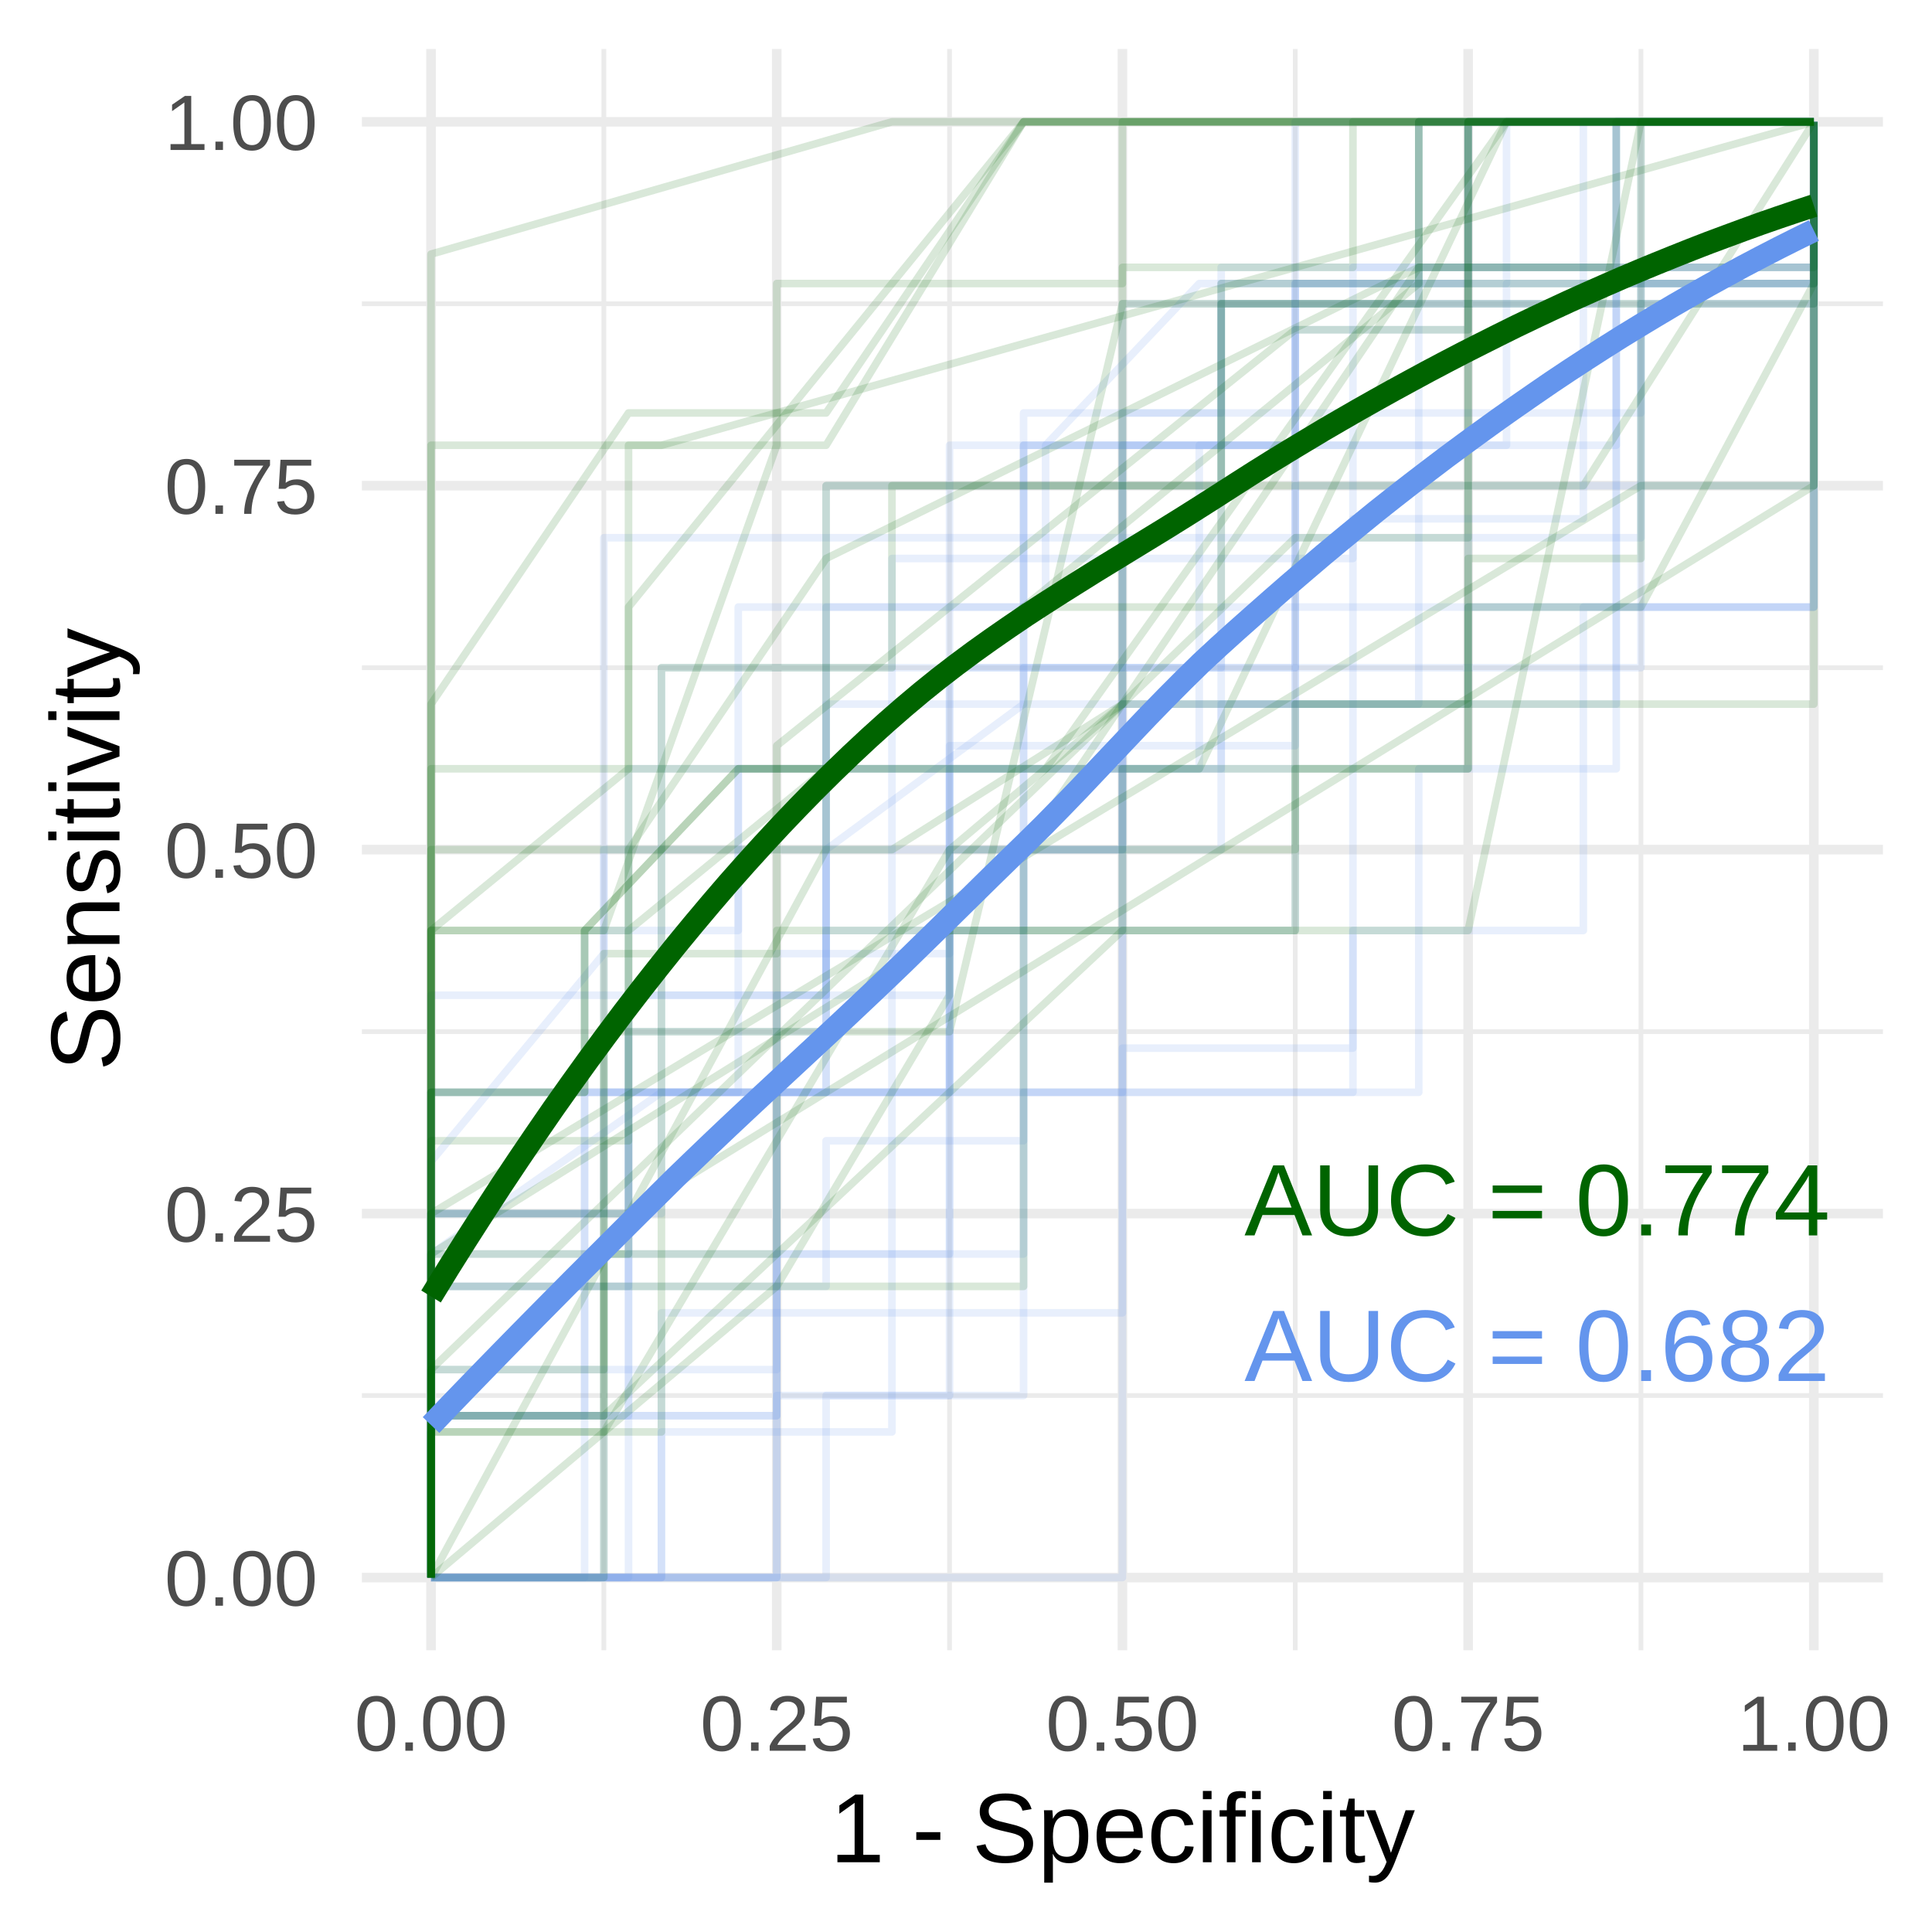
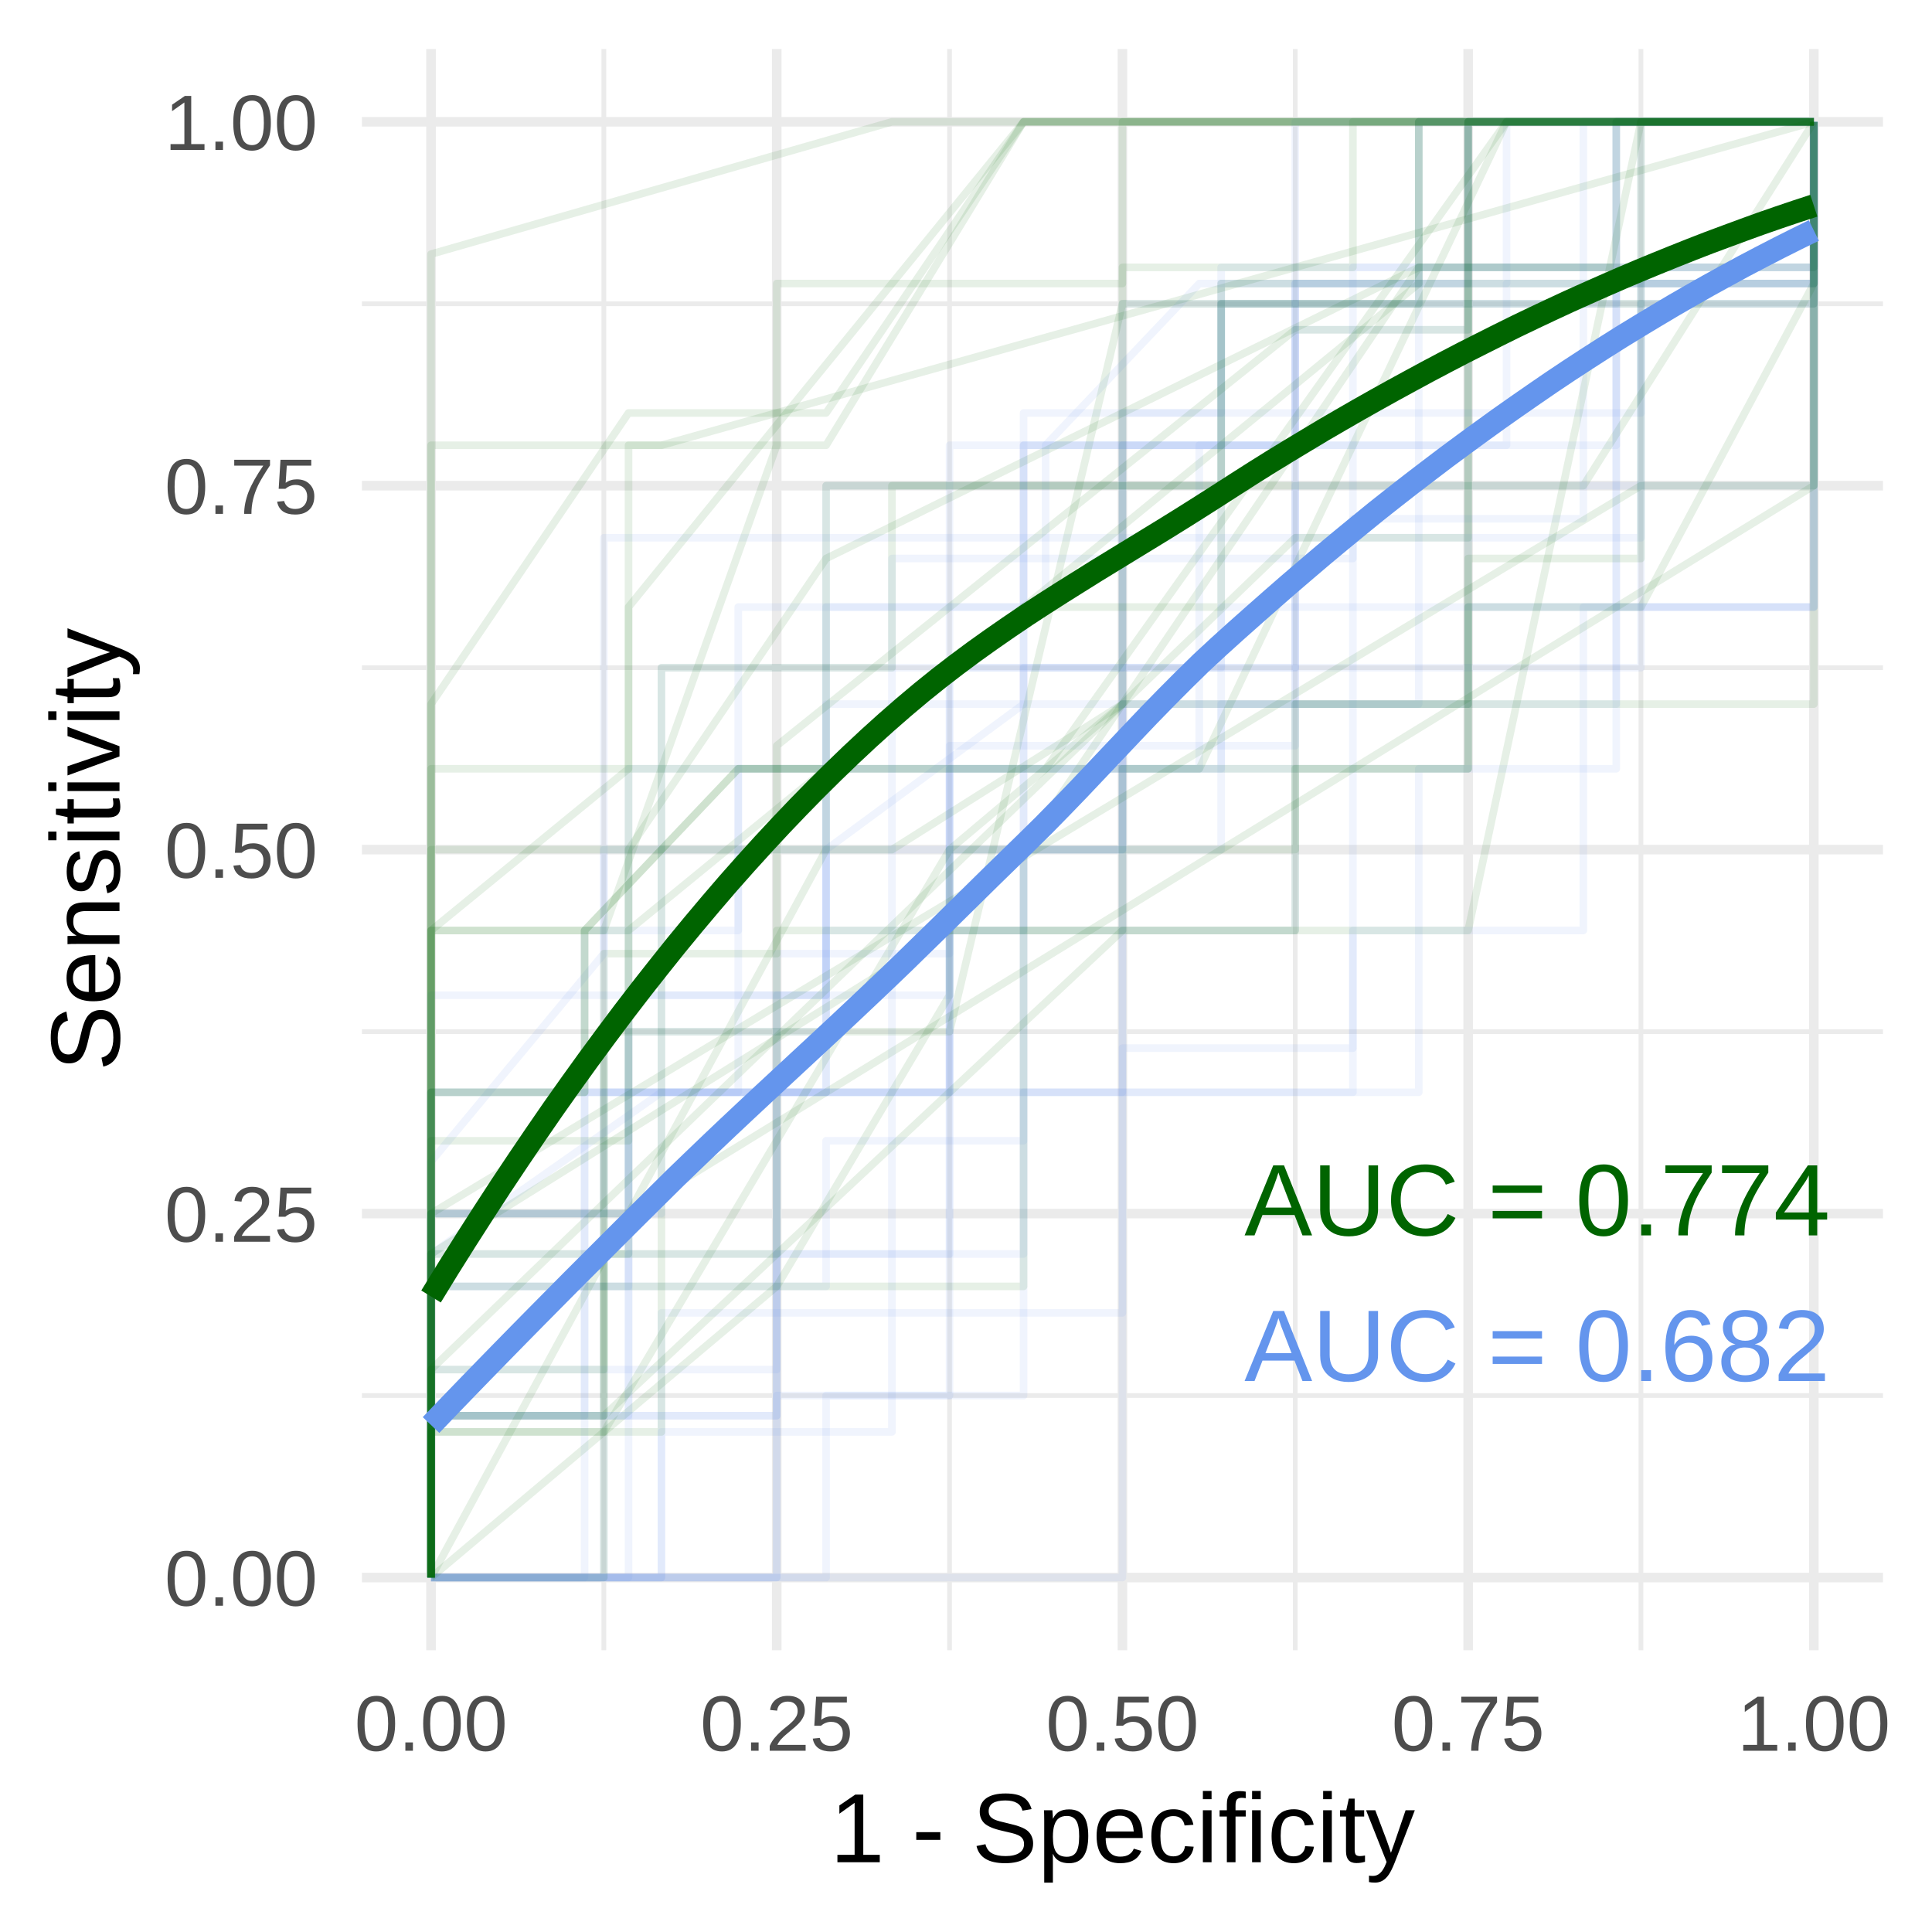
<svg xmlns="http://www.w3.org/2000/svg" width="216.00pt" height="216.00pt" viewBox="0 0 216.00 216.00">
  <g class="svglite">
    <defs>
      <style type="text/css">
    .svglite line, .svglite polyline, .svglite polygon, .svglite path, .svglite rect, .svglite circle {
      fill: none;
      stroke: #000000;
      stroke-linecap: round;
      stroke-linejoin: round;
      stroke-miterlimit: 10.00;
    }
    .svglite text {
      white-space: pre;
    }
    .svglite g.glyphgroup path {
      fill: inherit;
      stroke: none;
    }
  </style>
    </defs>
    <rect width="100%" height="100%" style="stroke: none; fill: #FFFFFF;" />
    <defs>
      <clipPath id="cpMC4wMHwyMTYuMDB8MC4wMHwyMTYuMDA=">
        <rect x="0.00" y="0.00" width="216.00" height="216.00" />
      </clipPath>
    </defs>
    <g clip-path="url(#cpMC4wMHwyMTYuMDB8MC4wMHwyMTYuMDA=)">
      <rect x="0.00" y="0.00" width="216.00" height="216.00" style="stroke-width: 1.07; stroke: none; fill: #FFFFFF;" />
    </g>
    <defs>
      <clipPath id="cpNDAuNDZ8MjEwLjUyfDUuNDh8MTg0LjUw">
        <rect x="40.46" y="5.48" width="170.07" height="179.02" />
      </clipPath>
    </defs>
    <g clip-path="url(#cpNDAuNDZ8MjEwLjUyfDUuNDh8MTg0LjUw)">
      <polyline points="40.46,156.02 210.52,156.02 " style="stroke-width: 0.53; stroke: #EBEBEB; stroke-linecap: butt;" />
      <polyline points="40.46,115.34 210.52,115.34 " style="stroke-width: 0.53; stroke: #EBEBEB; stroke-linecap: butt;" />
      <polyline points="40.46,74.65 210.52,74.65 " style="stroke-width: 0.53; stroke: #EBEBEB; stroke-linecap: butt;" />
      <polyline points="40.46,33.96 210.52,33.96 " style="stroke-width: 0.53; stroke: #EBEBEB; stroke-linecap: butt;" />
      <polyline points="67.51,184.50 67.51,5.48 " style="stroke-width: 0.53; stroke: #EBEBEB; stroke-linecap: butt;" />
      <polyline points="106.16,184.50 106.16,5.48 " style="stroke-width: 0.53; stroke: #EBEBEB; stroke-linecap: butt;" />
      <polyline points="144.81,184.50 144.81,5.48 " style="stroke-width: 0.53; stroke: #EBEBEB; stroke-linecap: butt;" />
      <polyline points="183.46,184.50 183.46,5.48 " style="stroke-width: 0.53; stroke: #EBEBEB; stroke-linecap: butt;" />
      <polyline points="40.46,176.37 210.52,176.37 " style="stroke-width: 1.07; stroke: #EBEBEB; stroke-linecap: butt;" />
      <polyline points="40.46,135.68 210.52,135.68 " style="stroke-width: 1.07; stroke: #EBEBEB; stroke-linecap: butt;" />
      <polyline points="40.46,94.99 210.52,94.99 " style="stroke-width: 1.07; stroke: #EBEBEB; stroke-linecap: butt;" />
      <polyline points="40.46,54.30 210.52,54.30 " style="stroke-width: 1.07; stroke: #EBEBEB; stroke-linecap: butt;" />
      <polyline points="40.46,13.62 210.52,13.62 " style="stroke-width: 1.07; stroke: #EBEBEB; stroke-linecap: butt;" />
      <polyline points="48.19,184.50 48.19,5.48 " style="stroke-width: 1.07; stroke: #EBEBEB; stroke-linecap: butt;" />
      <polyline points="86.84,184.50 86.84,5.48 " style="stroke-width: 1.07; stroke: #EBEBEB; stroke-linecap: butt;" />
      <polyline points="125.49,184.50 125.49,5.48 " style="stroke-width: 1.07; stroke: #EBEBEB; stroke-linecap: butt;" />
      <polyline points="164.14,184.50 164.14,5.48 " style="stroke-width: 1.07; stroke: #EBEBEB; stroke-linecap: butt;" />
      <polyline points="202.79,184.50 202.79,5.48 " style="stroke-width: 1.07; stroke: #EBEBEB; stroke-linecap: butt;" />
-       <polyline points="48.19,176.37 48.19,158.28 48.19,140.20 70.27,140.20 70.27,122.12 70.27,104.03 70.27,85.95 92.36,85.95 114.44,85.95 114.44,67.87 114.44,49.78 136.53,49.78 136.53,31.70 158.62,31.70 158.62,13.62 180.70,13.62 202.79,13.62 " style="stroke-width: 0.85; stroke: #6495ED; stroke-opacity: 0.15; stroke-linecap: butt;" />
-       <polyline points="48.19,176.37 48.19,156.02 48.19,135.68 70.27,135.68 70.27,115.34 92.36,115.34 92.36,94.99 92.36,74.65 92.36,54.30 114.44,54.30 136.53,54.30 136.53,33.96 158.62,33.96 158.62,13.62 180.70,13.62 202.79,13.62 " style="stroke-width: 0.85; stroke: #6495ED; stroke-opacity: 0.15; stroke-linecap: butt;" />
-       <polyline points="48.19,176.37 73.95,176.37 73.95,160.09 99.72,160.09 99.72,143.82 99.72,127.54 99.72,111.27 99.72,94.99 99.72,78.72 99.72,62.44 125.49,62.44 151.26,62.44 151.26,46.17 151.26,29.89 177.02,29.89 202.79,29.89 202.79,13.62 " style="stroke-width: 0.85; stroke: #6495ED; stroke-opacity: 0.15; stroke-linecap: butt;" />
-       <polyline points="48.19,176.37 65.36,176.37 65.36,158.28 65.36,140.20 65.36,122.12 65.36,104.03 82.54,104.03 82.54,85.95 99.72,85.95 116.90,85.95 134.08,85.95 134.08,67.87 134.08,49.78 151.26,49.78 168.43,49.78 168.43,31.70 185.61,31.70 202.79,31.70 202.79,13.62 " style="stroke-width: 0.85; stroke: #6495ED; stroke-opacity: 0.15; stroke-linecap: butt;" />
-       <polyline points="48.19,176.37 48.19,158.28 48.19,140.20 48.19,122.12 67.51,122.12 86.84,122.12 106.16,122.12 106.16,104.03 106.16,85.95 106.16,67.87 106.16,49.78 125.49,49.78 144.81,49.78 144.81,31.70 164.14,31.70 164.14,13.62 183.46,13.62 202.79,13.62 " style="stroke-width: 0.85; stroke: #6495ED; stroke-opacity: 0.15; stroke-linecap: butt;" />
-       <polyline points="48.19,176.37 48.19,158.28 65.36,158.28 65.36,140.20 65.36,122.12 82.54,122.12 82.54,104.03 82.54,85.95 82.54,67.87 99.72,67.87 116.90,67.87 116.90,49.78 134.08,31.70 151.26,31.70 168.43,31.70 168.43,13.62 185.61,13.62 202.79,13.62 " style="stroke-width: 0.85; stroke: #6495ED; stroke-opacity: 0.15; stroke-linecap: butt;" />
-       <polyline points="48.19,176.37 48.19,153.12 48.19,129.87 67.51,106.62 67.51,83.37 67.51,60.12 86.84,60.12 106.16,60.12 125.49,60.12 144.81,60.12 144.81,36.87 164.14,36.87 164.14,13.62 183.46,13.62 202.79,13.62 " style="stroke-width: 0.85; stroke: #6495ED; stroke-opacity: 0.15; stroke-linecap: butt;" />
-       <polyline points="48.19,176.37 48.19,153.12 67.51,153.12 86.84,153.12 86.84,129.87 86.84,106.62 106.16,106.62 106.16,83.37 125.49,83.37 144.81,83.37 144.81,60.12 164.14,60.12 183.46,60.12 183.46,36.87 183.46,13.62 202.79,13.62 " style="stroke-width: 0.85; stroke: #6495ED; stroke-opacity: 0.15; stroke-linecap: butt;" />
-       <polyline points="48.19,176.37 48.19,143.82 48.19,111.27 70.27,111.27 92.36,111.27 92.36,78.72 114.44,78.72 136.53,78.72 158.62,78.72 180.70,78.72 180.70,46.17 180.70,13.62 202.79,13.62 " style="stroke-width: 0.85; stroke: #6495ED; stroke-opacity: 0.15; stroke-linecap: butt;" />
-       <polyline points="48.19,176.37 48.19,156.02 48.19,135.68 67.51,135.68 67.51,115.34 67.51,94.99 86.84,94.99 106.16,94.99 125.49,94.99 125.49,74.65 144.81,74.65 164.14,74.65 183.46,74.65 183.46,54.30 183.46,33.96 202.79,33.96 202.79,13.62 " style="stroke-width: 0.85; stroke: #6495ED; stroke-opacity: 0.15; stroke-linecap: butt;" />
-       <polyline points="48.19,176.37 73.95,176.37 73.95,161.57 73.95,146.78 99.72,146.78 125.49,146.78 125.49,131.98 125.49,117.18 151.26,117.18 151.26,102.39 151.26,87.59 151.26,72.80 151.26,58.00 177.02,58.00 177.02,43.21 177.02,28.41 177.02,13.62 202.79,13.62 " style="stroke-width: 0.85; stroke: #6495ED; stroke-opacity: 0.15; stroke-linecap: butt;" />
-       <polyline points="48.19,176.37 48.19,158.28 48.19,140.20 73.95,122.12 99.72,122.12 125.49,122.12 151.26,122.12 151.26,104.03 177.02,104.03 177.02,85.95 177.02,67.87 202.79,67.87 202.79,31.70 202.79,13.62 " style="stroke-width: 0.85; stroke: #6495ED; stroke-opacity: 0.15; stroke-linecap: butt;" />
-       <polyline points="48.19,176.37 48.19,158.28 67.51,158.28 86.84,158.28 86.84,140.20 86.84,122.12 106.16,122.12 125.49,122.12 125.49,104.03 144.81,104.03 144.81,85.95 144.81,67.87 144.81,49.78 144.81,31.70 144.81,13.62 164.14,13.62 183.46,13.62 202.79,13.62 " style="stroke-width: 0.85; stroke: #6495ED; stroke-opacity: 0.15; stroke-linecap: butt;" />
-       <polyline points="48.19,176.37 48.19,156.02 48.19,135.68 73.95,135.68 73.95,115.34 73.95,94.99 73.95,74.65 99.72,74.65 125.49,74.65 125.49,54.30 125.49,33.96 151.26,33.96 177.02,33.96 202.79,33.96 202.79,13.62 " style="stroke-width: 0.85; stroke: #6495ED; stroke-opacity: 0.15; stroke-linecap: butt;" />
-       <polyline points="48.19,176.37 48.19,158.28 67.51,158.28 67.51,140.20 67.51,122.12 86.84,122.12 106.16,122.12 106.16,104.03 106.16,85.95 125.49,85.95 144.81,85.95 164.14,85.95 164.14,67.87 183.46,67.87 202.79,67.87 202.79,49.78 202.79,31.70 202.79,13.62 " style="stroke-width: 0.85; stroke: #6495ED; stroke-opacity: 0.15; stroke-linecap: butt;" />
-       <polyline points="48.19,176.37 70.27,176.37 92.36,176.37 92.36,156.02 114.44,156.02 114.44,135.68 114.44,115.34 114.44,94.99 114.44,74.65 136.53,74.65 136.53,54.30 136.53,33.96 158.62,33.96 180.70,33.96 180.70,13.62 202.79,13.62 " style="stroke-width: 0.85; stroke: #6495ED; stroke-opacity: 0.15; stroke-linecap: butt;" />
-       <polyline points="48.19,176.37 48.19,160.09 48.19,143.82 70.27,143.82 92.36,143.82 92.36,127.54 114.44,127.54 114.44,111.27 114.44,94.99 136.53,94.99 136.53,78.72 158.62,78.72 158.62,62.44 158.62,46.17 158.62,29.89 180.70,29.89 180.70,13.62 202.79,13.62 " style="stroke-width: 0.85; stroke: #6495ED; stroke-opacity: 0.15; stroke-linecap: butt;" />
-       <polyline points="48.19,176.37 67.51,176.37 67.51,158.28 86.84,158.28 86.84,140.20 106.16,140.20 106.16,122.12 106.16,104.03 125.49,104.03 125.49,85.95 125.49,67.87 125.49,49.78 144.81,49.78 144.81,31.70 164.14,31.70 183.46,31.70 202.79,31.70 202.79,13.62 " style="stroke-width: 0.85; stroke: #6495ED; stroke-opacity: 0.15; stroke-linecap: butt;" />
-       <polyline points="48.19,176.37 48.19,158.28 70.27,158.28 70.27,140.20 92.36,140.20 114.44,140.20 114.44,122.12 136.53,122.12 158.62,122.12 158.62,104.03 158.62,85.95 180.70,85.95 180.70,67.87 180.70,49.78 180.70,31.70 202.79,31.70 202.79,13.62 " style="stroke-width: 0.85; stroke: #6495ED; stroke-opacity: 0.15; stroke-linecap: butt;" />
-       <polyline points="48.19,176.37 48.19,158.28 48.19,140.20 48.19,122.12 70.27,122.12 92.36,122.12 92.36,104.03 92.36,85.95 92.36,67.87 114.44,67.87 114.44,49.78 136.53,49.78 158.62,49.78 180.70,49.78 180.70,31.70 202.79,31.70 202.79,13.62 " style="stroke-width: 0.85; stroke: #6495ED; stroke-opacity: 0.15; stroke-linecap: butt;" />
-       <polyline points="48.19,176.37 67.51,176.37 86.84,176.37 106.16,176.37 125.49,176.37 125.49,160.09 125.49,143.82 125.49,127.54 125.49,111.27 125.49,94.99 125.49,78.72 125.49,62.44 125.49,46.17 144.81,46.17 164.14,46.17 183.46,46.17 183.46,29.89 202.79,29.89 202.79,13.62 " style="stroke-width: 0.85; stroke: #6495ED; stroke-opacity: 0.15; stroke-linecap: butt;" />
-       <polyline points="48.19,176.37 67.51,176.37 86.84,176.37 86.84,156.02 106.16,156.02 106.16,135.68 106.16,115.34 106.16,94.99 106.16,74.65 125.49,74.65 144.81,74.65 144.81,54.30 164.14,54.30 183.46,54.30 202.79,54.30 202.79,33.96 202.79,13.62 " style="stroke-width: 0.85; stroke: #6495ED; stroke-opacity: 0.15; stroke-linecap: butt;" />
-       <polyline points="48.19,176.37 48.19,160.09 48.19,143.82 70.27,143.82 70.27,127.54 70.27,111.27 92.36,111.27 92.36,94.99 114.44,78.72 114.44,62.44 114.44,46.17 136.53,46.17 136.53,29.89 158.62,29.89 180.70,29.89 202.79,29.89 202.79,13.62 " style="stroke-width: 0.85; stroke: #6495ED; stroke-opacity: 0.15; stroke-linecap: butt;" />
-       <polyline points="48.19,176.37 67.51,176.37 86.84,176.37 86.84,160.09 86.84,143.82 86.84,127.54 86.84,111.27 106.16,111.27 106.16,94.99 125.49,94.99 125.49,78.72 144.81,78.72 164.14,78.72 164.14,62.44 164.14,46.17 164.14,29.89 164.14,13.62 183.46,13.62 202.79,13.62 " style="stroke-width: 0.85; stroke: #6495ED; stroke-opacity: 0.15; stroke-linecap: butt;" />
-       <polyline points="48.19,176.37 70.27,176.37 70.27,158.28 70.27,140.20 70.27,122.12 92.36,122.12 92.36,104.03 114.44,104.03 114.44,85.95 136.53,85.95 136.53,67.87 158.62,67.87 180.70,67.87 202.79,67.87 202.79,49.78 202.79,31.70 202.79,13.62 " style="stroke-width: 0.85; stroke: #6495ED; stroke-opacity: 0.15; stroke-linecap: butt;" />
-       <polyline points="48.19,176.37 48.19,158.28 48.19,140.20 70.27,140.20 70.27,122.12 70.27,104.03 114.44,67.87 136.53,67.87 136.53,31.70 180.70,31.70 202.79,31.70 202.79,13.62 " style="stroke-width: 0.85; stroke: #006400; stroke-opacity: 0.15; stroke-linecap: butt;" />
-       <polyline points="48.19,176.37 92.36,94.99 92.36,74.65 92.36,54.30 114.44,54.30 136.53,54.30 136.53,33.96 158.62,33.96 158.62,13.62 180.70,13.62 202.79,13.62 " style="stroke-width: 0.85; stroke: #006400; stroke-opacity: 0.15; stroke-linecap: butt;" />
-       <polyline points="48.19,176.37 48.19,160.09 73.95,160.09 73.95,143.82 73.95,127.54 73.95,111.27 73.95,94.99 99.72,94.99 125.49,78.72 125.49,62.44 125.49,46.17 125.49,29.89 151.26,29.89 151.26,13.62 177.02,13.62 202.79,13.62 " style="stroke-width: 0.85; stroke: #006400; stroke-opacity: 0.15; stroke-linecap: butt;" />
-       <polyline points="48.19,176.37 48.19,158.28 48.19,140.20 48.19,122.12 65.36,122.12 65.36,104.03 82.54,85.95 116.90,85.95 134.08,85.95 168.43,13.62 202.79,13.62 " style="stroke-width: 0.85; stroke: #006400; stroke-opacity: 0.15; stroke-linecap: butt;" />
-       <polyline points="48.19,176.37 48.19,158.28 48.19,140.20 106.16,104.03 125.49,104.03 125.49,85.95 144.81,85.95 164.14,85.95 164.14,67.87 164.14,31.70 164.14,13.62 183.46,13.62 202.79,13.62 " style="stroke-width: 0.85; stroke: #006400; stroke-opacity: 0.15; stroke-linecap: butt;" />
-       <polyline points="48.19,176.37 48.19,158.28 48.19,140.20 48.19,122.12 65.36,122.12 65.36,104.03 82.54,85.95 99.72,85.95 116.90,85.95 168.43,13.62 185.61,13.62 202.79,13.62 " style="stroke-width: 0.85; stroke: #006400; stroke-opacity: 0.15; stroke-linecap: butt;" />
-       <polyline points="48.19,176.37 48.19,153.12 67.51,153.12 67.51,106.62 86.84,106.62 86.84,83.37 144.81,36.87 164.14,36.87 164.14,13.62 183.46,13.62 202.79,13.62 " style="stroke-width: 0.85; stroke: #006400; stroke-opacity: 0.15; stroke-linecap: butt;" />
-       <polyline points="48.19,176.37 48.19,153.12 144.81,60.12 164.14,60.12 164.14,13.62 183.46,13.62 202.79,13.62 " style="stroke-width: 0.85; stroke: #006400; stroke-opacity: 0.15; stroke-linecap: butt;" />
-       <polyline points="48.19,176.37 48.19,143.82 48.19,111.27 48.19,78.72 70.27,46.17 92.36,46.17 114.44,13.62 136.53,13.62 158.62,13.62 180.70,13.62 202.79,13.62 " style="stroke-width: 0.85; stroke: #006400; stroke-opacity: 0.15; stroke-linecap: butt;" />
-       <polyline points="48.19,176.37 48.19,156.02 48.19,135.68 183.46,54.30 202.79,54.30 202.79,33.96 202.79,13.62 " style="stroke-width: 0.85; stroke: #006400; stroke-opacity: 0.15; stroke-linecap: butt;" />
-       <polyline points="48.19,176.37 48.19,146.78 48.19,117.18 48.19,102.39 48.19,28.41 99.72,13.62 125.49,13.62 151.26,13.62 177.02,13.62 202.79,13.62 " style="stroke-width: 0.85; stroke: #006400; stroke-opacity: 0.15; stroke-linecap: butt;" />
-       <polyline points="48.19,176.37 48.19,158.28 48.19,140.20 48.19,122.12 48.19,104.03 48.19,67.87 48.19,49.78 73.95,49.78 202.79,13.62 " style="stroke-width: 0.85; stroke: #006400; stroke-opacity: 0.15; stroke-linecap: butt;" />
-       <polyline points="48.19,176.37 48.19,158.28 48.19,140.20 48.19,122.12 48.19,104.03 67.51,104.03 86.84,49.78 86.84,31.70 106.16,31.70 125.49,31.70 125.49,13.62 144.81,13.62 164.14,13.62 183.46,13.62 202.79,13.62 " style="stroke-width: 0.85; stroke: #006400; stroke-opacity: 0.15; stroke-linecap: butt;" />
-       <polyline points="48.19,176.37 48.19,156.02 48.19,135.68 48.19,115.34 48.19,94.99 73.95,94.99 73.95,74.65 99.72,74.65 99.72,54.30 125.49,54.30 151.26,54.30 177.02,54.30 202.79,13.62 " style="stroke-width: 0.85; stroke: #006400; stroke-opacity: 0.15; stroke-linecap: butt;" />
-       <polyline points="48.19,176.37 48.19,158.28 67.51,158.28 67.51,140.20 86.84,140.20 86.84,122.12 86.84,104.03 106.16,104.03 125.49,104.03 144.81,104.03 164.14,104.03 183.46,13.62 202.79,13.62 " style="stroke-width: 0.85; stroke: #006400; stroke-opacity: 0.15; stroke-linecap: butt;" />
-       <polyline points="48.19,176.37 48.19,156.02 48.19,135.68 70.27,135.68 202.79,54.30 202.79,33.96 202.79,13.62 " style="stroke-width: 0.85; stroke: #006400; stroke-opacity: 0.15; stroke-linecap: butt;" />
-       <polyline points="48.19,176.37 48.19,160.09 48.19,143.82 48.19,127.54 70.27,127.54 70.27,111.27 70.27,94.99 92.36,62.44 158.62,29.89 180.70,29.89 180.70,13.62 202.79,13.62 " style="stroke-width: 0.85; stroke: #006400; stroke-opacity: 0.15; stroke-linecap: butt;" />
-       <polyline points="48.19,176.37 48.19,158.28 67.51,158.28 125.49,104.03 144.81,104.03 144.81,85.95 164.14,85.95 164.14,67.87 183.46,67.87 202.79,31.70 202.79,13.62 " style="stroke-width: 0.85; stroke: #006400; stroke-opacity: 0.15; stroke-linecap: butt;" />
-       <polyline points="48.19,176.37 48.19,158.28 48.19,140.20 48.19,122.12 48.19,104.03 70.27,85.95 70.27,67.87 70.27,49.78 92.36,49.78 114.44,13.62 136.53,13.62 158.62,13.62 202.79,13.62 " style="stroke-width: 0.85; stroke: #006400; stroke-opacity: 0.15; stroke-linecap: butt;" />
-       <polyline points="48.19,176.37 48.19,158.28 48.19,140.20 48.19,122.12 48.19,104.03 48.19,85.95 70.27,85.95 92.36,85.95 158.62,31.70 158.62,13.62 180.70,13.62 202.79,13.62 " style="stroke-width: 0.85; stroke: #006400; stroke-opacity: 0.15; stroke-linecap: butt;" />
-       <polyline points="48.19,176.37 48.19,160.09 67.51,160.09 106.16,94.99 125.49,94.99 144.81,94.99 144.81,78.72 164.14,78.72 164.14,62.44 183.46,62.44 183.46,46.17 183.46,29.89 183.46,13.62 202.79,13.62 " style="stroke-width: 0.85; stroke: #006400; stroke-opacity: 0.15; stroke-linecap: butt;" />
-       <polyline points="48.19,176.37 67.51,176.37 67.51,156.02 67.51,135.68 67.51,115.34 86.84,115.34 106.16,115.34 125.49,33.96 144.81,33.96 164.14,33.96 183.46,33.96 202.79,33.96 202.79,13.62 " style="stroke-width: 0.85; stroke: #006400; stroke-opacity: 0.15; stroke-linecap: butt;" />
-       <polyline points="48.19,176.37 48.19,143.82 70.27,143.82 92.36,143.82 114.44,143.82 114.44,127.54 114.44,94.99 158.62,29.89 180.70,29.89 202.79,29.89 202.79,13.62 " style="stroke-width: 0.85; stroke: #006400; stroke-opacity: 0.15; stroke-linecap: butt;" />
-       <polyline points="48.19,176.37 86.84,143.82 106.16,111.27 106.16,94.99 125.49,78.72 164.14,78.72 183.46,78.72 202.79,78.72 202.79,62.44 202.79,46.17 202.79,29.89 202.79,13.62 " style="stroke-width: 0.85; stroke: #006400; stroke-opacity: 0.15; stroke-linecap: butt;" />
-       <polyline points="48.19,176.37 48.19,158.28 48.19,140.20 48.19,122.12 48.19,104.03 70.27,104.03 70.27,85.95 70.27,67.87 114.44,13.62 158.62,13.62 202.79,13.62 " style="stroke-width: 0.85; stroke: #006400; stroke-opacity: 0.15; stroke-linecap: butt;" />
+       <polyline points="48.19,176.37 48.19,158.28 48.19,140.20 70.27,140.20 70.27,122.12 70.27,104.03 70.27,85.95 92.36,85.95 114.44,85.95 114.44,67.87 114.44,49.78 136.53,49.78 136.53,31.70 158.62,31.70 158.62,13.62 180.70,13.62 202.79,13.62 " style="stroke-width: 0.85; stroke: #6495ED; stroke-opacity: 0.10; stroke-linecap: butt;" />
+       <polyline points="48.19,176.37 48.19,156.02 48.19,135.68 70.27,135.68 70.27,115.34 92.36,115.34 92.36,94.99 92.36,74.65 92.36,54.30 114.44,54.30 136.53,54.30 136.53,33.96 158.62,33.96 158.62,13.62 180.70,13.62 202.79,13.62 " style="stroke-width: 0.85; stroke: #6495ED; stroke-opacity: 0.10; stroke-linecap: butt;" />
+       <polyline points="48.19,176.37 73.95,176.37 73.95,160.09 99.72,160.09 99.72,143.82 99.72,127.54 99.72,111.27 99.72,94.99 99.72,78.72 99.72,62.44 125.49,62.44 151.26,62.44 151.26,46.17 151.26,29.89 177.02,29.89 202.79,29.89 202.79,13.62 " style="stroke-width: 0.85; stroke: #6495ED; stroke-opacity: 0.10; stroke-linecap: butt;" />
+       <polyline points="48.19,176.37 65.36,176.37 65.36,158.28 65.36,140.20 65.36,122.12 65.36,104.03 82.54,104.03 82.54,85.95 99.72,85.95 116.90,85.95 134.08,85.95 134.08,67.87 134.08,49.78 151.26,49.78 168.43,49.78 168.43,31.70 185.61,31.70 202.79,31.70 202.79,13.62 " style="stroke-width: 0.85; stroke: #6495ED; stroke-opacity: 0.10; stroke-linecap: butt;" />
+       <polyline points="48.19,176.37 48.19,158.28 48.19,140.20 48.19,122.12 67.51,122.12 86.84,122.12 106.16,122.12 106.16,104.03 106.16,85.95 106.16,67.87 106.16,49.78 125.49,49.78 144.81,49.78 144.81,31.70 164.14,31.70 164.14,13.62 183.46,13.62 202.79,13.62 " style="stroke-width: 0.85; stroke: #6495ED; stroke-opacity: 0.10; stroke-linecap: butt;" />
+       <polyline points="48.19,176.37 48.19,158.28 65.36,158.28 65.36,140.20 65.36,122.12 82.54,122.12 82.54,104.03 82.54,85.95 82.54,67.87 99.72,67.87 116.90,67.87 116.90,49.78 134.08,31.70 151.26,31.70 168.43,31.70 168.43,13.62 185.61,13.62 202.79,13.62 " style="stroke-width: 0.85; stroke: #6495ED; stroke-opacity: 0.10; stroke-linecap: butt;" />
+       <polyline points="48.19,176.37 48.19,153.12 48.19,129.87 67.51,106.62 67.51,83.37 67.51,60.12 86.84,60.12 106.16,60.12 125.49,60.12 144.81,60.12 144.81,36.87 164.14,36.87 164.14,13.62 183.46,13.62 202.79,13.62 " style="stroke-width: 0.85; stroke: #6495ED; stroke-opacity: 0.10; stroke-linecap: butt;" />
+       <polyline points="48.19,176.37 48.19,153.12 67.51,153.12 86.84,153.12 86.84,129.87 86.84,106.62 106.16,106.62 106.16,83.37 125.49,83.37 144.81,83.37 144.81,60.12 164.14,60.12 183.46,60.12 183.46,36.87 183.46,13.62 202.79,13.62 " style="stroke-width: 0.85; stroke: #6495ED; stroke-opacity: 0.10; stroke-linecap: butt;" />
+       <polyline points="48.19,176.37 48.19,143.82 48.19,111.27 70.27,111.27 92.36,111.27 92.36,78.72 114.44,78.72 136.53,78.72 158.62,78.72 180.70,78.72 180.70,46.17 180.70,13.62 202.79,13.62 " style="stroke-width: 0.85; stroke: #6495ED; stroke-opacity: 0.10; stroke-linecap: butt;" />
+       <polyline points="48.19,176.37 48.19,156.02 48.19,135.68 67.51,135.68 67.51,115.34 67.51,94.99 86.84,94.99 106.16,94.99 125.49,94.99 125.49,74.65 144.81,74.65 164.14,74.65 183.46,74.65 183.46,54.30 183.46,33.96 202.79,33.96 202.79,13.62 " style="stroke-width: 0.85; stroke: #6495ED; stroke-opacity: 0.10; stroke-linecap: butt;" />
+       <polyline points="48.19,176.37 73.95,176.37 73.95,161.57 73.95,146.78 99.72,146.78 125.49,146.78 125.49,131.98 125.49,117.18 151.26,117.18 151.26,102.39 151.26,87.59 151.26,72.80 151.26,58.00 177.02,58.00 177.02,43.21 177.02,28.41 177.02,13.62 202.79,13.62 " style="stroke-width: 0.85; stroke: #6495ED; stroke-opacity: 0.10; stroke-linecap: butt;" />
+       <polyline points="48.19,176.37 48.19,158.28 48.19,140.20 73.95,122.12 99.72,122.12 125.49,122.12 151.26,122.12 151.26,104.03 177.02,104.03 177.02,85.95 177.02,67.87 202.79,67.87 202.79,31.70 202.79,13.62 " style="stroke-width: 0.85; stroke: #6495ED; stroke-opacity: 0.10; stroke-linecap: butt;" />
+       <polyline points="48.19,176.37 48.19,158.28 67.51,158.28 86.84,158.28 86.84,140.20 86.84,122.12 106.16,122.12 125.49,122.12 125.49,104.03 144.81,104.03 144.81,85.95 144.81,67.87 144.81,49.78 144.81,31.70 144.81,13.62 164.14,13.62 183.46,13.62 202.79,13.62 " style="stroke-width: 0.85; stroke: #6495ED; stroke-opacity: 0.10; stroke-linecap: butt;" />
+       <polyline points="48.19,176.37 48.19,156.02 48.19,135.68 73.95,135.68 73.95,115.34 73.95,94.99 73.95,74.65 99.72,74.65 125.49,74.65 125.49,54.30 125.49,33.96 151.26,33.96 177.02,33.96 202.79,33.96 202.79,13.62 " style="stroke-width: 0.85; stroke: #6495ED; stroke-opacity: 0.10; stroke-linecap: butt;" />
+       <polyline points="48.19,176.37 48.19,158.28 67.51,158.28 67.51,140.20 67.51,122.12 86.84,122.12 106.16,122.12 106.16,104.03 106.16,85.95 125.49,85.95 144.81,85.95 164.14,85.95 164.14,67.87 183.46,67.87 202.79,67.87 202.79,49.78 202.79,31.70 202.79,13.62 " style="stroke-width: 0.85; stroke: #6495ED; stroke-opacity: 0.10; stroke-linecap: butt;" />
+       <polyline points="48.19,176.37 70.27,176.37 92.36,176.37 92.36,156.02 114.44,156.02 114.44,135.68 114.44,115.34 114.44,94.99 114.44,74.65 136.53,74.65 136.53,54.30 136.53,33.96 158.62,33.96 180.70,33.96 180.70,13.62 202.79,13.62 " style="stroke-width: 0.85; stroke: #6495ED; stroke-opacity: 0.10; stroke-linecap: butt;" />
+       <polyline points="48.19,176.37 48.19,160.09 48.19,143.82 70.27,143.82 92.36,143.82 92.36,127.54 114.44,127.54 114.44,111.27 114.44,94.99 136.53,94.99 136.53,78.72 158.62,78.72 158.62,62.44 158.62,46.17 158.62,29.89 180.70,29.89 180.70,13.62 202.79,13.62 " style="stroke-width: 0.85; stroke: #6495ED; stroke-opacity: 0.10; stroke-linecap: butt;" />
+       <polyline points="48.19,176.37 67.51,176.37 67.51,158.28 86.84,158.28 86.84,140.20 106.16,140.20 106.16,122.12 106.16,104.03 125.49,104.03 125.49,85.95 125.49,67.87 125.49,49.78 144.81,49.78 144.81,31.70 164.14,31.70 183.46,31.70 202.79,31.70 202.79,13.62 " style="stroke-width: 0.85; stroke: #6495ED; stroke-opacity: 0.10; stroke-linecap: butt;" />
+       <polyline points="48.19,176.37 48.19,158.28 70.27,158.28 70.27,140.20 92.36,140.20 114.44,140.20 114.44,122.12 136.53,122.12 158.62,122.12 158.62,104.03 158.62,85.95 180.70,85.95 180.70,67.87 180.70,49.78 180.70,31.70 202.79,31.70 202.79,13.62 " style="stroke-width: 0.85; stroke: #6495ED; stroke-opacity: 0.10; stroke-linecap: butt;" />
+       <polyline points="48.19,176.37 48.19,158.28 48.19,140.20 48.19,122.12 70.27,122.12 92.36,122.12 92.36,104.03 92.36,85.95 92.36,67.87 114.44,67.87 114.44,49.78 136.53,49.78 158.62,49.78 180.70,49.78 180.70,31.70 202.79,31.70 202.79,13.62 " style="stroke-width: 0.85; stroke: #6495ED; stroke-opacity: 0.10; stroke-linecap: butt;" />
+       <polyline points="48.19,176.37 67.51,176.37 86.84,176.37 106.16,176.37 125.49,176.37 125.49,160.09 125.49,143.82 125.49,127.54 125.49,111.27 125.49,94.99 125.49,78.72 125.49,62.44 125.49,46.17 144.81,46.17 164.14,46.17 183.46,46.17 183.46,29.89 202.79,29.89 202.79,13.62 " style="stroke-width: 0.85; stroke: #6495ED; stroke-opacity: 0.10; stroke-linecap: butt;" />
+       <polyline points="48.19,176.37 67.51,176.37 86.84,176.37 86.84,156.02 106.16,156.02 106.16,135.68 106.16,115.34 106.16,94.99 106.16,74.65 125.49,74.65 144.81,74.65 144.81,54.30 164.14,54.30 183.46,54.30 202.79,54.30 202.79,33.96 202.79,13.62 " style="stroke-width: 0.85; stroke: #6495ED; stroke-opacity: 0.10; stroke-linecap: butt;" />
+       <polyline points="48.19,176.37 48.19,160.09 48.19,143.82 70.27,143.82 70.27,127.54 70.27,111.27 92.36,111.27 92.36,94.99 114.44,78.72 114.44,62.44 114.44,46.17 136.53,46.17 136.53,29.89 158.62,29.89 180.70,29.89 202.79,29.89 202.79,13.62 " style="stroke-width: 0.85; stroke: #6495ED; stroke-opacity: 0.10; stroke-linecap: butt;" />
+       <polyline points="48.19,176.37 67.51,176.37 86.84,176.37 86.84,160.09 86.84,143.82 86.84,127.54 86.84,111.27 106.16,111.27 106.16,94.99 125.49,94.99 125.49,78.72 144.81,78.72 164.14,78.72 164.14,62.44 164.14,46.17 164.14,29.89 164.14,13.62 183.46,13.62 202.79,13.62 " style="stroke-width: 0.85; stroke: #6495ED; stroke-opacity: 0.10; stroke-linecap: butt;" />
+       <polyline points="48.19,176.37 70.27,176.37 70.27,158.28 70.27,140.20 70.27,122.12 92.36,122.12 92.36,104.03 114.44,104.03 114.44,85.95 136.53,85.95 136.53,67.87 158.62,67.87 180.70,67.87 202.79,67.87 202.79,49.78 202.79,31.70 202.79,13.62 " style="stroke-width: 0.85; stroke: #6495ED; stroke-opacity: 0.10; stroke-linecap: butt;" />
+       <polyline points="48.19,176.37 48.19,158.28 48.19,140.20 70.27,140.20 70.27,122.12 70.27,104.03 114.44,67.87 136.53,67.87 136.53,31.70 180.70,31.70 202.79,31.70 202.79,13.62 " style="stroke-width: 0.85; stroke: #006400; stroke-opacity: 0.10; stroke-linecap: butt;" />
+       <polyline points="48.19,176.37 92.36,94.99 92.36,74.65 92.36,54.30 114.44,54.30 136.53,54.30 136.53,33.96 158.62,33.96 158.62,13.62 180.70,13.62 202.79,13.62 " style="stroke-width: 0.85; stroke: #006400; stroke-opacity: 0.10; stroke-linecap: butt;" />
+       <polyline points="48.19,176.37 48.19,160.09 73.95,160.09 73.95,143.82 73.95,127.54 73.95,111.27 73.95,94.99 99.72,94.99 125.49,78.72 125.49,62.44 125.49,46.17 125.49,29.89 151.26,29.89 151.26,13.62 177.02,13.62 202.79,13.62 " style="stroke-width: 0.85; stroke: #006400; stroke-opacity: 0.10; stroke-linecap: butt;" />
+       <polyline points="48.19,176.37 48.19,158.28 48.19,140.20 48.19,122.12 65.36,122.12 65.36,104.03 82.54,85.95 116.90,85.95 134.08,85.95 168.43,13.62 202.79,13.62 " style="stroke-width: 0.85; stroke: #006400; stroke-opacity: 0.10; stroke-linecap: butt;" />
+       <polyline points="48.19,176.37 48.19,158.28 48.19,140.20 106.16,104.03 125.49,104.03 125.49,85.95 144.81,85.95 164.14,85.95 164.14,67.87 164.14,31.70 164.14,13.62 183.46,13.62 202.79,13.62 " style="stroke-width: 0.85; stroke: #006400; stroke-opacity: 0.10; stroke-linecap: butt;" />
+       <polyline points="48.19,176.37 48.19,158.28 48.19,140.20 48.19,122.12 65.36,122.12 65.36,104.03 82.54,85.95 99.72,85.95 116.90,85.95 168.43,13.62 185.61,13.62 202.79,13.62 " style="stroke-width: 0.85; stroke: #006400; stroke-opacity: 0.10; stroke-linecap: butt;" />
+       <polyline points="48.19,176.37 48.19,153.12 67.51,153.12 67.51,106.62 86.84,106.62 86.84,83.37 144.81,36.87 164.14,36.87 164.14,13.62 183.46,13.62 202.79,13.62 " style="stroke-width: 0.85; stroke: #006400; stroke-opacity: 0.10; stroke-linecap: butt;" />
+       <polyline points="48.19,176.37 48.19,153.12 144.81,60.12 164.14,60.12 164.14,13.62 183.46,13.62 202.79,13.62 " style="stroke-width: 0.85; stroke: #006400; stroke-opacity: 0.10; stroke-linecap: butt;" />
+       <polyline points="48.19,176.37 48.19,143.82 48.19,111.27 48.19,78.72 70.27,46.17 92.36,46.17 114.44,13.62 136.53,13.62 158.62,13.62 180.70,13.62 202.79,13.62 " style="stroke-width: 0.85; stroke: #006400; stroke-opacity: 0.10; stroke-linecap: butt;" />
+       <polyline points="48.19,176.37 48.19,156.02 48.19,135.68 183.46,54.30 202.79,54.30 202.79,33.96 202.79,13.62 " style="stroke-width: 0.85; stroke: #006400; stroke-opacity: 0.10; stroke-linecap: butt;" />
+       <polyline points="48.19,176.37 48.19,146.78 48.19,117.18 48.19,102.39 48.19,28.41 99.72,13.62 125.49,13.62 151.26,13.62 177.02,13.62 202.79,13.62 " style="stroke-width: 0.85; stroke: #006400; stroke-opacity: 0.10; stroke-linecap: butt;" />
+       <polyline points="48.19,176.37 48.19,158.28 48.19,140.20 48.19,122.12 48.19,104.03 48.19,67.87 48.19,49.78 73.95,49.78 202.79,13.62 " style="stroke-width: 0.85; stroke: #006400; stroke-opacity: 0.10; stroke-linecap: butt;" />
+       <polyline points="48.19,176.37 48.19,158.28 48.19,140.20 48.19,122.12 48.19,104.03 67.51,104.03 86.84,49.78 86.84,31.70 106.16,31.70 125.49,31.70 125.49,13.62 144.81,13.62 164.14,13.62 183.46,13.62 202.79,13.62 " style="stroke-width: 0.85; stroke: #006400; stroke-opacity: 0.10; stroke-linecap: butt;" />
+       <polyline points="48.19,176.37 48.19,156.02 48.19,135.68 48.19,115.34 48.19,94.99 73.95,94.99 73.95,74.65 99.72,74.65 99.72,54.30 125.49,54.30 151.26,54.30 177.02,54.30 202.79,13.62 " style="stroke-width: 0.85; stroke: #006400; stroke-opacity: 0.10; stroke-linecap: butt;" />
+       <polyline points="48.19,176.37 48.19,158.28 67.51,158.28 67.51,140.20 86.84,140.20 86.84,122.12 86.84,104.03 106.16,104.03 125.49,104.03 144.81,104.03 164.14,104.03 183.46,13.62 202.79,13.62 " style="stroke-width: 0.85; stroke: #006400; stroke-opacity: 0.10; stroke-linecap: butt;" />
+       <polyline points="48.19,176.37 48.19,156.02 48.19,135.68 70.27,135.68 202.79,54.30 202.79,33.96 202.79,13.62 " style="stroke-width: 0.85; stroke: #006400; stroke-opacity: 0.10; stroke-linecap: butt;" />
+       <polyline points="48.19,176.37 48.19,160.09 48.19,143.82 48.19,127.54 70.27,127.54 70.27,111.27 70.27,94.99 92.36,62.44 158.62,29.89 180.70,29.89 180.70,13.62 202.79,13.62 " style="stroke-width: 0.85; stroke: #006400; stroke-opacity: 0.10; stroke-linecap: butt;" />
+       <polyline points="48.19,176.37 48.19,158.28 67.51,158.28 125.49,104.03 144.81,104.03 144.81,85.95 164.14,85.95 164.14,67.87 183.46,67.87 202.79,31.70 202.79,13.62 " style="stroke-width: 0.85; stroke: #006400; stroke-opacity: 0.10; stroke-linecap: butt;" />
+       <polyline points="48.19,176.37 48.19,158.28 48.19,140.20 48.19,122.12 48.19,104.03 70.27,85.95 70.27,67.87 70.27,49.78 92.36,49.78 114.44,13.62 136.53,13.62 158.62,13.62 202.79,13.62 " style="stroke-width: 0.85; stroke: #006400; stroke-opacity: 0.10; stroke-linecap: butt;" />
+       <polyline points="48.19,176.37 48.19,158.28 48.19,140.20 48.19,122.12 48.19,104.03 48.19,85.95 70.27,85.95 92.36,85.95 158.62,31.70 158.62,13.62 180.70,13.62 202.79,13.62 " style="stroke-width: 0.85; stroke: #006400; stroke-opacity: 0.10; stroke-linecap: butt;" />
+       <polyline points="48.19,176.37 48.19,160.09 67.51,160.09 106.16,94.99 125.49,94.99 144.81,94.99 144.81,78.72 164.14,78.72 164.14,62.44 183.46,62.44 183.46,46.17 183.46,29.89 183.46,13.62 202.79,13.62 " style="stroke-width: 0.85; stroke: #006400; stroke-opacity: 0.10; stroke-linecap: butt;" />
+       <polyline points="48.19,176.37 67.51,176.37 67.51,156.02 67.51,135.68 67.51,115.34 86.84,115.34 106.16,115.34 125.49,33.96 144.81,33.96 164.14,33.96 183.46,33.96 202.79,33.96 202.79,13.62 " style="stroke-width: 0.85; stroke: #006400; stroke-opacity: 0.10; stroke-linecap: butt;" />
+       <polyline points="48.19,176.37 48.19,143.82 70.27,143.82 92.36,143.82 114.44,143.82 114.44,127.54 114.44,94.99 158.62,29.89 180.70,29.89 202.79,29.89 202.79,13.62 " style="stroke-width: 0.85; stroke: #006400; stroke-opacity: 0.10; stroke-linecap: butt;" />
+       <polyline points="48.19,176.37 86.84,143.82 106.16,111.27 106.16,94.99 125.49,78.72 164.14,78.72 183.46,78.72 202.79,78.72 202.79,62.44 202.79,46.17 202.79,29.89 202.79,13.62 " style="stroke-width: 0.85; stroke: #006400; stroke-opacity: 0.10; stroke-linecap: butt;" />
+       <polyline points="48.19,176.37 48.19,158.28 48.19,140.20 48.19,122.12 48.19,104.03 70.27,104.03 70.27,85.95 70.27,67.87 114.44,13.62 158.62,13.62 202.79,13.62 " style="stroke-width: 0.85; stroke: #006400; stroke-opacity: 0.10; stroke-linecap: butt;" />
      <polyline points="48.19,159.32 50.14,157.28 52.10,155.25 54.06,153.23 56.01,151.23 57.97,149.23 59.93,147.24 61.88,145.27 63.84,143.29 65.80,141.33 67.76,139.37 69.71,137.42 71.67,135.47 73.63,133.53 75.58,131.60 77.54,129.71 79.50,127.83 81.45,125.98 83.41,124.14 85.37,122.31 87.33,120.49 89.28,118.68 91.24,116.86 93.20,115.04 95.15,113.21 97.11,111.36 99.07,109.50 101.03,107.62 102.98,105.71 104.94,103.80 106.90,101.87 108.85,99.95 110.81,98.02 112.77,96.11 114.72,94.21 116.68,92.28 118.64,90.28 120.60,88.25 122.55,86.19 124.51,84.12 126.47,82.05 128.42,80.00 130.38,77.99 132.34,76.02 134.29,74.11 136.25,72.29 138.21,70.52 140.17,68.78 142.12,67.06 144.08,65.35 146.04,63.67 147.99,62.01 149.95,60.38 151.91,58.77 153.86,57.18 155.82,55.63 157.78,54.10 159.74,52.60 161.69,51.12 163.65,49.67 165.61,48.24 167.56,46.83 169.52,45.45 171.48,44.09 173.43,42.75 175.39,41.44 177.35,40.16 179.31,38.90 181.26,37.67 183.22,36.47 185.18,35.29 187.13,34.13 189.09,33.00 191.05,31.89 193.01,30.81 194.96,29.75 196.92,28.72 198.88,27.71 200.83,26.73 202.79,25.77 " style="stroke-width: 2.56; stroke: #6495ED; stroke-linecap: butt;" />
      <polyline points="48.19,144.95 50.14,141.77 52.10,138.65 54.06,135.59 56.01,132.59 57.97,129.65 59.93,126.76 61.88,123.93 63.84,121.16 65.80,118.44 67.76,115.78 69.71,113.18 71.67,110.63 73.63,108.14 75.58,105.70 77.54,103.32 79.50,100.99 81.45,98.72 83.41,96.51 85.37,94.35 87.33,92.24 89.28,90.20 91.24,88.20 93.20,86.26 95.15,84.38 97.11,82.55 99.07,80.78 101.03,79.07 102.98,77.43 104.94,75.85 106.90,74.34 108.85,72.89 110.81,71.49 112.77,70.13 114.72,68.81 116.68,67.53 118.64,66.28 120.60,65.05 122.55,63.83 124.51,62.63 126.47,61.43 128.42,60.24 130.38,59.04 132.34,57.82 134.29,56.59 136.25,55.34 138.21,54.08 140.17,52.83 142.12,51.61 144.08,50.41 146.04,49.23 147.99,48.06 149.95,46.92 151.91,45.79 153.86,44.69 155.82,43.60 157.78,42.53 159.74,41.47 161.69,40.44 163.65,39.42 165.61,38.43 167.56,37.45 169.52,36.48 171.48,35.54 173.43,34.62 175.39,33.71 177.35,32.83 179.31,31.96 181.26,31.11 183.22,30.28 185.18,29.47 187.13,28.68 189.09,27.90 191.05,27.14 193.01,26.41 194.96,25.69 196.92,24.98 198.88,24.30 200.83,23.64 202.79,23.00 " style="stroke-width: 2.56; stroke: #006400; stroke-linecap: butt;" />
      <text x="171.87" y="138.12" text-anchor="middle" style="font-size: 11.38px;fill: #006400; font-family: &quot;Arial&quot;;" textLength="65.45px" lengthAdjust="spacingAndGlyphs">AUC = 0.774</text>
      <text x="171.87" y="154.40" text-anchor="middle" style="font-size: 11.38px;fill: #6495ED; font-family: &quot;Arial&quot;;" textLength="65.45px" lengthAdjust="spacingAndGlyphs">AUC = 0.682</text>
    </g>
    <g clip-path="url(#cpMC4wMHwyMTYuMDB8MC4wMHwyMTYuMDA=)">
      <text x="35.52" y="179.52" text-anchor="end" style="font-size: 8.80px;fill: #4D4D4D; font-family: &quot;Arial&quot;;" textLength="17.11px" lengthAdjust="spacingAndGlyphs">0.00</text>
      <text x="35.52" y="138.83" text-anchor="end" style="font-size: 8.80px;fill: #4D4D4D; font-family: &quot;Arial&quot;;" textLength="17.11px" lengthAdjust="spacingAndGlyphs">0.25</text>
      <text x="35.52" y="98.14" text-anchor="end" style="font-size: 8.80px;fill: #4D4D4D; font-family: &quot;Arial&quot;;" textLength="17.11px" lengthAdjust="spacingAndGlyphs">0.50</text>
      <text x="35.52" y="57.45" text-anchor="end" style="font-size: 8.80px;fill: #4D4D4D; font-family: &quot;Arial&quot;;" textLength="17.11px" lengthAdjust="spacingAndGlyphs">0.75</text>
      <text x="35.52" y="16.77" text-anchor="end" style="font-size: 8.80px;fill: #4D4D4D; font-family: &quot;Arial&quot;;" textLength="17.11px" lengthAdjust="spacingAndGlyphs">1.00</text>
      <text x="48.19" y="195.74" text-anchor="middle" style="font-size: 8.80px;fill: #4D4D4D; font-family: &quot;Arial&quot;;" textLength="17.11px" lengthAdjust="spacingAndGlyphs">0.00</text>
      <text x="86.84" y="195.74" text-anchor="middle" style="font-size: 8.80px;fill: #4D4D4D; font-family: &quot;Arial&quot;;" textLength="17.11px" lengthAdjust="spacingAndGlyphs">0.25</text>
      <text x="125.49" y="195.74" text-anchor="middle" style="font-size: 8.80px;fill: #4D4D4D; font-family: &quot;Arial&quot;;" textLength="17.11px" lengthAdjust="spacingAndGlyphs">0.50</text>
      <text x="164.14" y="195.74" text-anchor="middle" style="font-size: 8.80px;fill: #4D4D4D; font-family: &quot;Arial&quot;;" textLength="17.11px" lengthAdjust="spacingAndGlyphs">0.75</text>
      <text x="202.79" y="195.74" text-anchor="middle" style="font-size: 8.80px;fill: #4D4D4D; font-family: &quot;Arial&quot;;" textLength="17.11px" lengthAdjust="spacingAndGlyphs">1.00</text>
      <text x="125.49" y="208.20" text-anchor="middle" style="font-size: 11.00px; font-family: &quot;Arial&quot;;" textLength="65.44px" lengthAdjust="spacingAndGlyphs">1 - Specificity</text>
      <text transform="translate(13.36,94.99) rotate(-90)" text-anchor="middle" style="font-size: 11.00px; font-family: &quot;Arial&quot;;" textLength="49.53px" lengthAdjust="spacingAndGlyphs">Sensitivity</text>
    </g>
  </g>
</svg>
